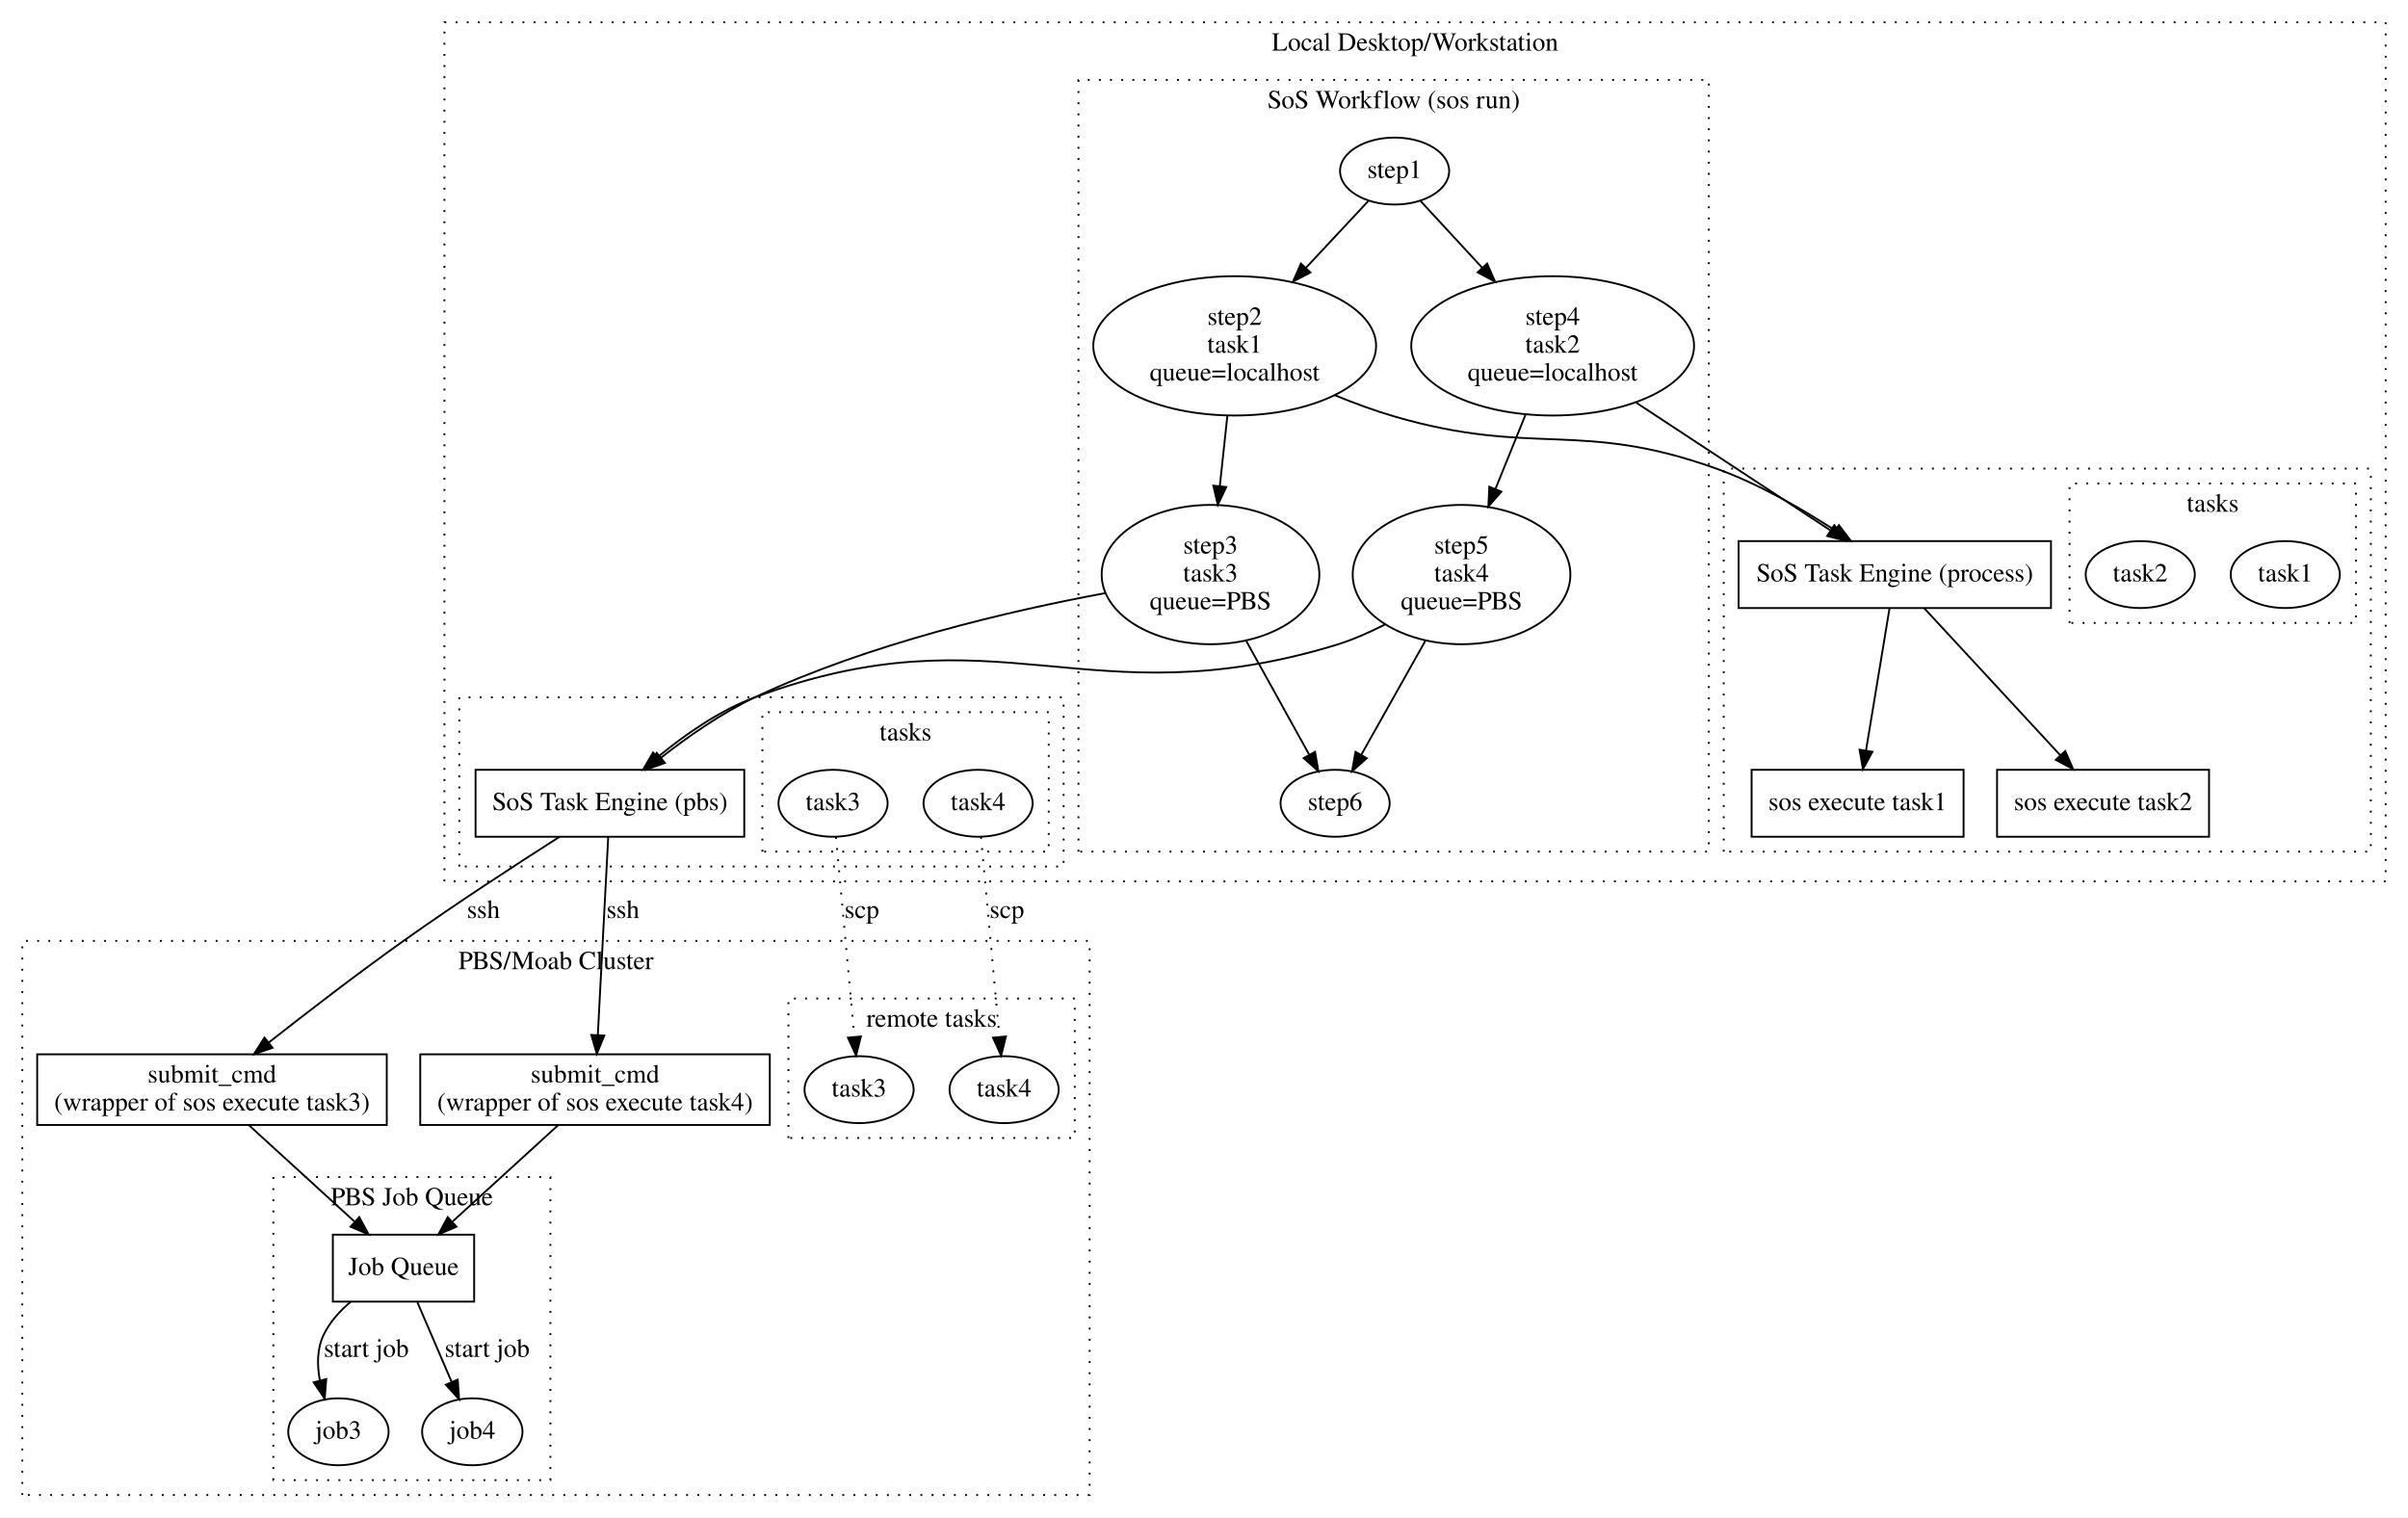
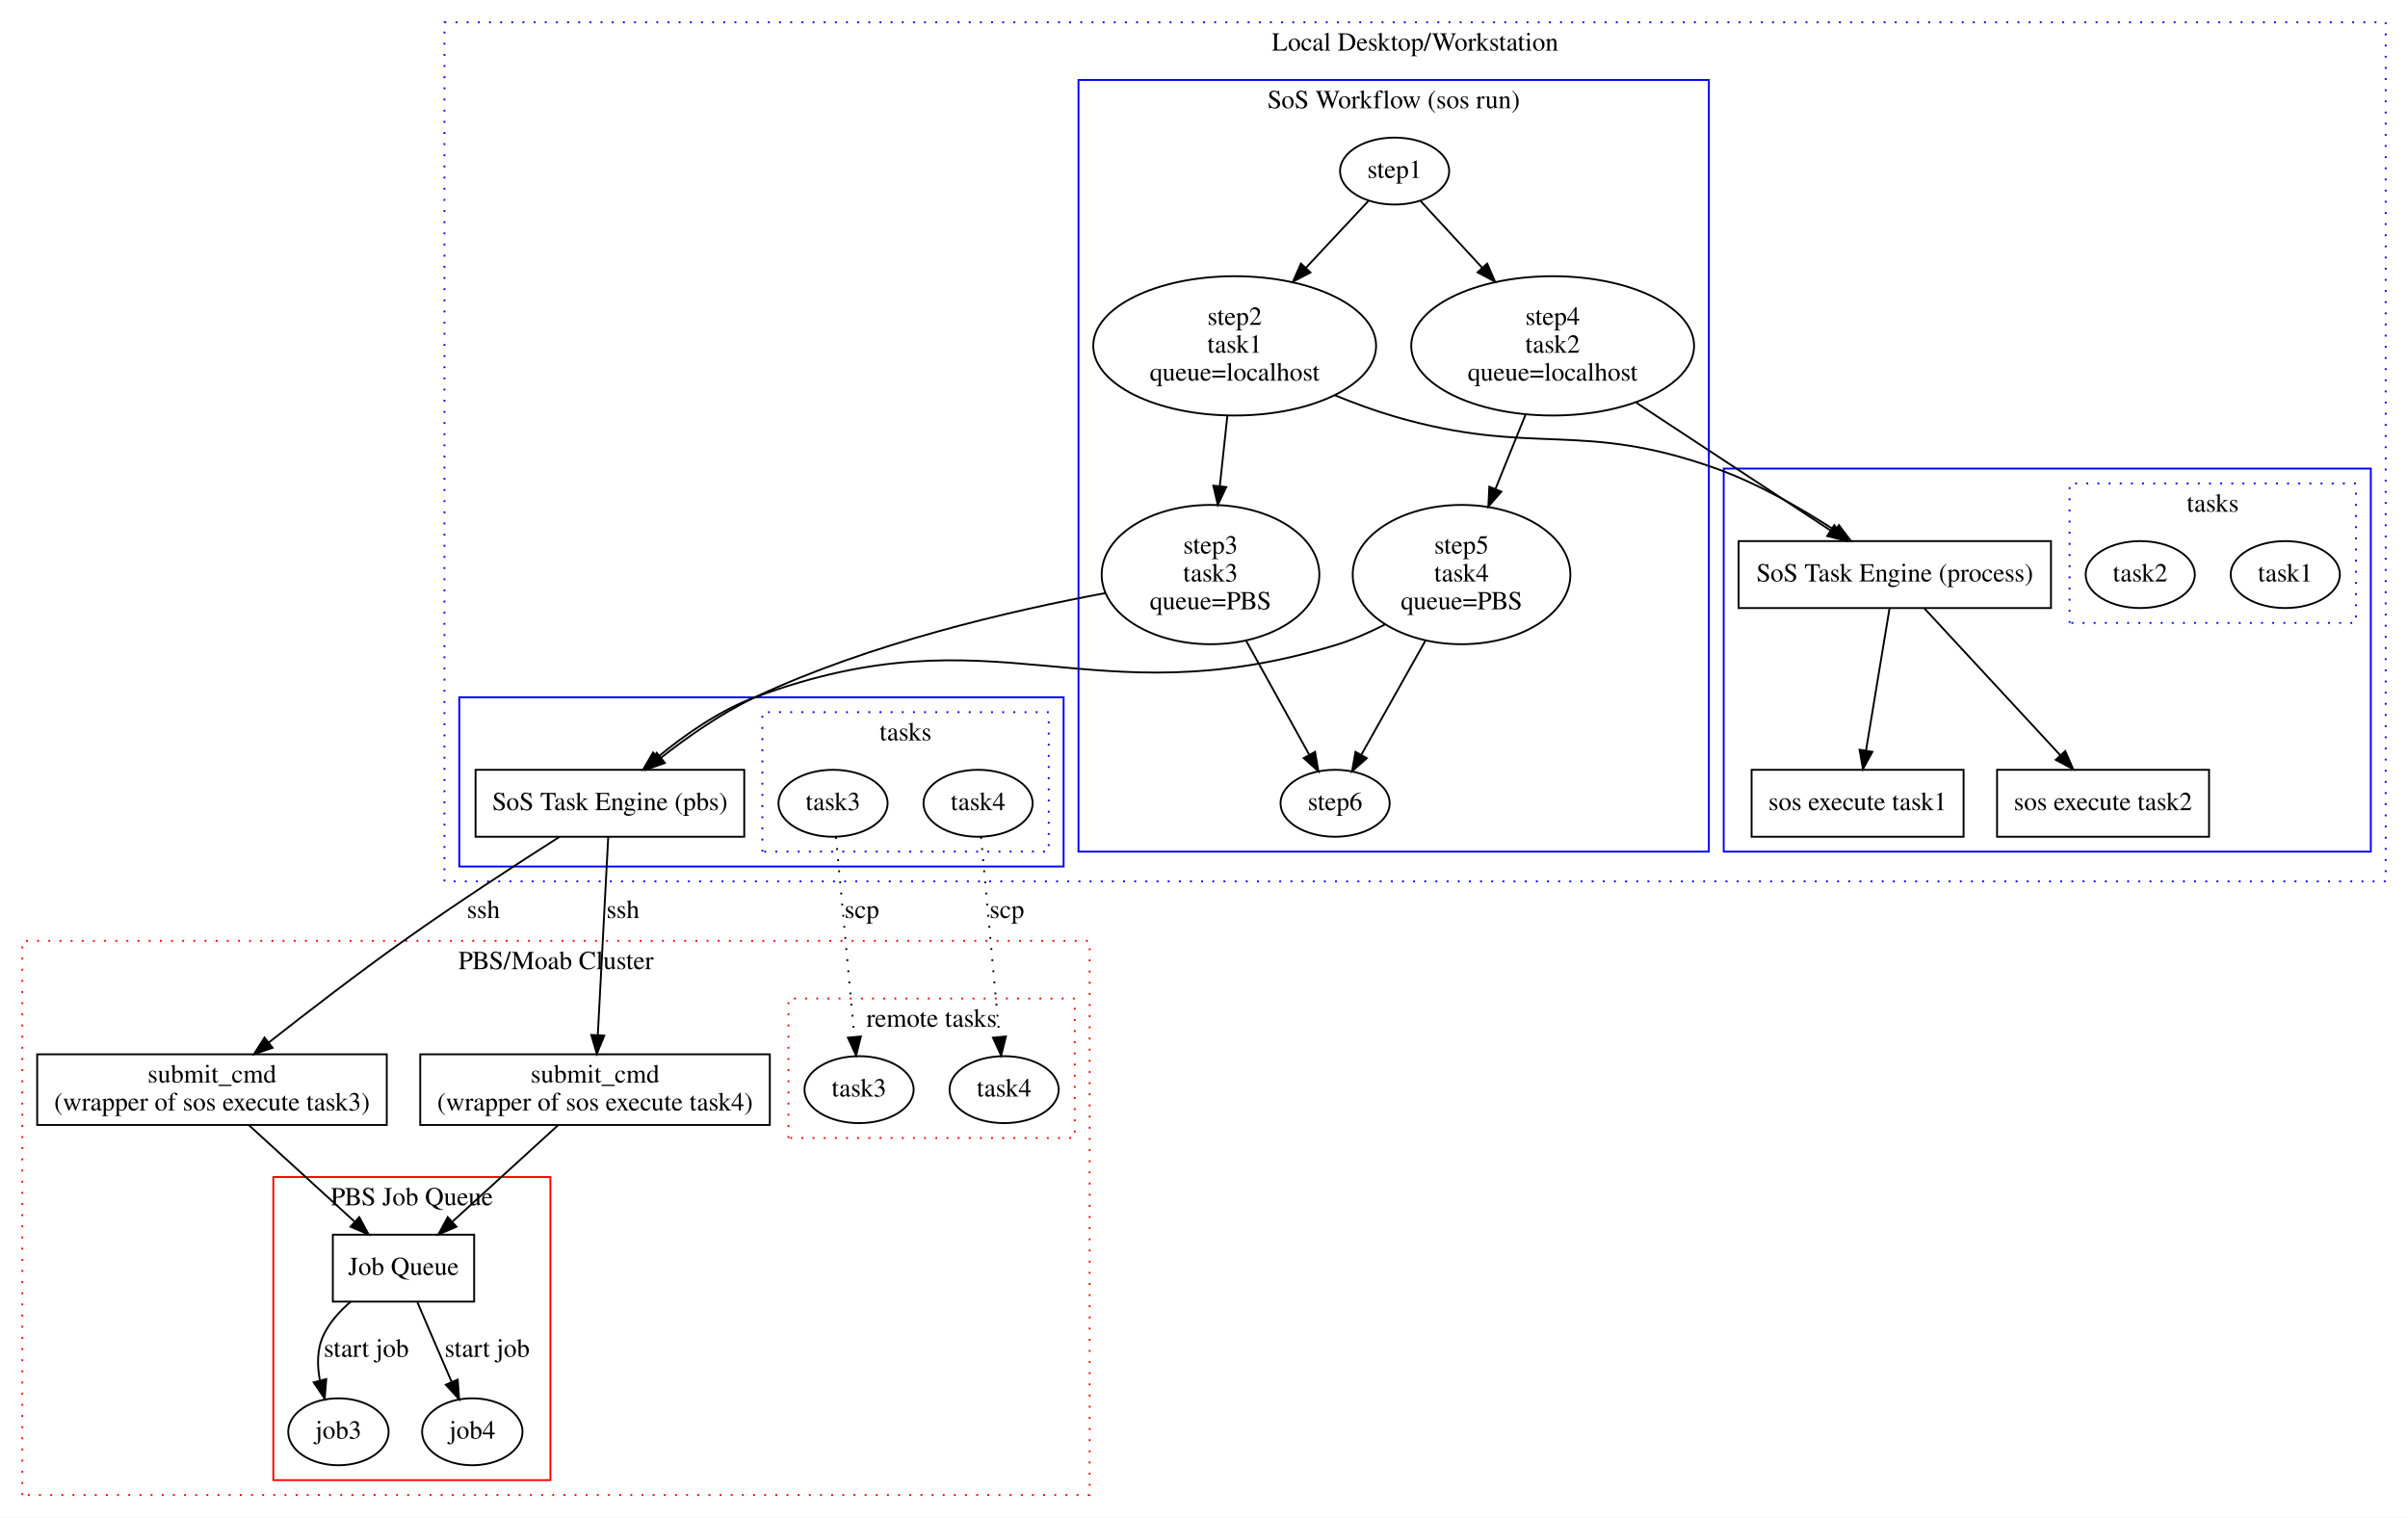
<svg xmlns="http://www.w3.org/2000/svg" width="1295pt" height="816pt" viewBox="0.00 0.00 1295.00 816.00">
  <g id="graph0" class="graph" transform="scale(1 1) rotate(0) translate(4 812)">
    <polygon fill="white" stroke="none" points="-4,4 -4,-812 1291,-812 1291,4 -4,4" />
+     <g id="clust7" class="cluster">
+       <polygon fill="none" stroke="red" stroke-dasharray="1,5" points="8,-8 8,-306 582,-306 582,-8 8,-8" />
+       <text text-anchor="middle" x="295" y="-290.8" font-family="Times,serif" font-size="14.00">PBS/Moab Cluster</text>
+     </g>
+     <g id="clust9" class="cluster">
+       <polygon fill="none" stroke="red" points="143,-16 143,-179 292,-179 292,-16 143,-16" />
+       <text text-anchor="middle" x="217.5" y="-163.8" font-family="Times,serif" font-size="14.00">PBS Job Queue</text>
+     </g>
+     <g id="clust8" class="cluster">
+       <polygon fill="none" stroke="red" stroke-dasharray="1,5" points="420,-200 420,-275 574,-275 574,-200 420,-200" />
+       <text text-anchor="middle" x="497" y="-259.8" font-family="Times,serif" font-size="14.00">remote tasks</text>
+     </g>
    <g id="clust1" class="cluster">
-       <polygon fill="none" stroke="black" stroke-dasharray="1,5" points="235,-338 235,-800 1279,-800 1279,-338 235,-338" />
+       <polygon fill="none" stroke="blue" stroke-dasharray="1,5" points="235,-338 235,-800 1279,-800 1279,-338 235,-338" />
      <text text-anchor="middle" x="757" y="-784.8" font-family="Times,serif" font-size="14.00">Local Desktop/Workstation</text>
    </g>
+     <g id="clust3" class="cluster">
+       <polygon fill="none" stroke="blue" points="923,-354 923,-560 1271,-560 1271,-354 923,-354" />
+     </g>
+     <g id="clust4" class="cluster">
+       <polygon fill="none" stroke="blue" stroke-dasharray="1,5" points="1109,-477 1109,-552 1263,-552 1263,-477 1109,-477" />
+       <text text-anchor="middle" x="1186" y="-536.8" font-family="Times,serif" font-size="14.00">tasks</text>
+     </g>
    <g id="clust5" class="cluster">
-       <polygon fill="none" stroke="black" stroke-dasharray="1,5" points="243,-346 243,-437 568,-437 568,-346 243,-346" />
+       <polygon fill="none" stroke="blue" points="243,-346 243,-437 568,-437 568,-346 243,-346" />
    </g>
    <g id="clust6" class="cluster">
-       <polygon fill="none" stroke="black" stroke-dasharray="1,5" points="406,-354 406,-429 560,-429 560,-354 406,-354" />
+       <polygon fill="none" stroke="blue" stroke-dasharray="1,5" points="406,-354 406,-429 560,-429 560,-354 406,-354" />
      <text text-anchor="middle" x="483" y="-413.8" font-family="Times,serif" font-size="14.00">tasks</text>
    </g>
    <g id="clust2" class="cluster">
-       <polygon fill="none" stroke="black" stroke-dasharray="1,5" points="576,-354 576,-769 915,-769 915,-354 576,-354" />
+       <polygon fill="none" stroke="blue" points="576,-354 576,-769 915,-769 915,-354 576,-354" />
      <text text-anchor="middle" x="745.5" y="-753.8" font-family="Times,serif" font-size="14.00">SoS Workflow (sos run)</text>
-     </g>
-     <g id="clust3" class="cluster">
-       <polygon fill="none" stroke="black" stroke-dasharray="1,5" points="923,-354 923,-560 1271,-560 1271,-354 923,-354" />
-     </g>
-     <g id="clust4" class="cluster">
-       <polygon fill="none" stroke="black" stroke-dasharray="1,5" points="1109,-477 1109,-552 1263,-552 1263,-477 1109,-477" />
-       <text text-anchor="middle" x="1186" y="-536.8" font-family="Times,serif" font-size="14.00">tasks</text>
-     </g>
-     <g id="clust7" class="cluster">
-       <polygon fill="none" stroke="black" stroke-dasharray="1,5" points="8,-8 8,-306 582,-306 582,-8 8,-8" />
-       <text text-anchor="middle" x="295" y="-290.8" font-family="Times,serif" font-size="14.00">PBS/Moab Cluster</text>
-     </g>
-     <g id="clust8" class="cluster">
-       <polygon fill="none" stroke="black" stroke-dasharray="1,5" points="420,-200 420,-275 574,-275 574,-200 420,-200" />
-       <text text-anchor="middle" x="497" y="-259.8" font-family="Times,serif" font-size="14.00">remote tasks</text>
-     </g>
-     <g id="clust9" class="cluster">
-       <polygon fill="none" stroke="black" stroke-dasharray="1,5" points="143,-16 143,-179 292,-179 292,-16 143,-16" />
-       <text text-anchor="middle" x="217.5" y="-163.8" font-family="Times,serif" font-size="14.00">PBS Job Queue</text>
    </g>
    <g id="node1" class="node">
      <ellipse fill="none" stroke="black" cx="660" cy="-626" rx="76.052" ry="37.453" />
      <text text-anchor="middle" x="660" y="-637.3" font-family="Times,serif" font-size="14.00">step2</text>
      <text text-anchor="middle" x="660" y="-622.3" font-family="Times,serif" font-size="14.00">task1</text>
      <text text-anchor="middle" x="660" y="-607.3" font-family="Times,serif" font-size="14.00">queue=localhost</text>
    </g>
    <g id="node3" class="node">
      <ellipse fill="none" stroke="black" cx="647" cy="-503" rx="58.534" ry="37.453" />
      <text text-anchor="middle" x="647" y="-514.3" font-family="Times,serif" font-size="14.00">step3</text>
      <text text-anchor="middle" x="647" y="-499.3" font-family="Times,serif" font-size="14.00">task3</text>
      <text text-anchor="middle" x="647" y="-484.3" font-family="Times,serif" font-size="14.00">queue=PBS</text>
    </g>
    <g id="edge2" class="edge">
      <path fill="none" stroke="black" d="M656.064,-588.368C654.792,-576.521 653.363,-563.221 652.022,-550.744" />
      <polygon fill="black" stroke="black" points="655.471,-550.077 650.922,-540.508 648.511,-550.825 655.471,-550.077" />
    </g>
    <g id="node7" class="node">
      <polygon fill="none" stroke="black" points="1099,-521 931,-521 931,-485 1099,-485 1099,-521" />
      <text text-anchor="middle" x="1015" y="-499.3" font-family="Times,serif" font-size="14.00">SoS Task Engine (process)</text>
    </g>
    <g id="edge7" class="edge">
      <path fill="none" stroke="black" d="M713.851,-599.445C724.346,-595.149 735.388,-591.09 746,-588 820.783,-566.222 845.681,-586.288 919,-560 941.633,-551.885 964.978,-538.402 982.979,-526.699" />
      <polygon fill="black" stroke="black" points="984.969,-529.579 991.36,-521.129 981.095,-523.749 984.969,-529.579" />
    </g>
    <g id="node2" class="node">
      <ellipse fill="none" stroke="black" cx="831" cy="-626" rx="76.052" ry="37.453" />
      <text text-anchor="middle" x="831" y="-637.3" font-family="Times,serif" font-size="14.00">step4</text>
      <text text-anchor="middle" x="831" y="-622.3" font-family="Times,serif" font-size="14.00">task2</text>
      <text text-anchor="middle" x="831" y="-607.3" font-family="Times,serif" font-size="14.00">queue=localhost</text>
    </g>
    <g id="node4" class="node">
      <ellipse fill="none" stroke="black" cx="782" cy="-503" rx="58.534" ry="37.453" />
      <text text-anchor="middle" x="782" y="-514.3" font-family="Times,serif" font-size="14.00">step5</text>
      <text text-anchor="middle" x="782" y="-499.3" font-family="Times,serif" font-size="14.00">task4</text>
      <text text-anchor="middle" x="782" y="-484.3" font-family="Times,serif" font-size="14.00">queue=PBS</text>
    </g>
    <g id="edge5" class="edge">
      <path fill="none" stroke="black" d="M816.431,-589.024C811.346,-576.467 805.574,-562.214 800.229,-549.014" />
      <polygon fill="black" stroke="black" points="803.426,-547.584 796.428,-539.629 796.938,-550.212 803.426,-547.584" />
    </g>
    <g id="edge9" class="edge">
      <path fill="none" stroke="black" d="M876.011,-595.4C908.119,-574.286 950.663,-546.308 980.187,-526.894" />
      <polygon fill="black" stroke="black" points="982.473,-529.579 988.905,-521.16 978.627,-523.73 982.473,-529.579" />
    </g>
    <g id="node6" class="node">
      <ellipse fill="none" stroke="black" cx="714" cy="-380" rx="29.348" ry="18" />
      <text text-anchor="middle" x="714" y="-376.3" font-family="Times,serif" font-size="14.00">step6</text>
    </g>
    <g id="edge3" class="edge">
      <path fill="none" stroke="black" d="M666.2,-467.326C676.966,-447.882 690.159,-424.056 699.956,-406.364" />
      <polygon fill="black" stroke="black" points="703.229,-407.677 705.011,-397.233 697.105,-404.286 703.229,-407.677" />
    </g>
    <g id="node8" class="node">
      <polygon fill="none" stroke="black" points="396.25,-398 251.75,-398 251.75,-362 396.25,-362 396.25,-398" />
      <text text-anchor="middle" x="324" y="-376.3" font-family="Times,serif" font-size="14.00">SoS Task Engine (pbs)</text>
    </g>
    <g id="edge8" class="edge">
      <path fill="none" stroke="black" d="M590.499,-493.043C539.497,-483.573 463.286,-465.927 402,-437 383.979,-428.494 365.781,-415.721 351.5,-404.521" />
      <polygon fill="black" stroke="black" points="353.562,-401.689 343.575,-398.153 349.177,-407.145 353.562,-401.689" />
    </g>
    <g id="edge6" class="edge">
      <path fill="none" stroke="black" d="M762.514,-467.326C751.586,-447.882 738.196,-424.056 728.254,-406.364" />
      <polygon fill="black" stroke="black" points="731.073,-404.236 723.123,-397.233 724.971,-407.666 731.073,-404.236" />
    </g>
    <g id="edge10" class="edge">
      <path fill="none" stroke="black" d="M740.733,-476.103C732.169,-471.727 723.005,-467.725 714,-465 580.746,-424.667 532.49,-485.535 402,-437 382.8,-429.859 364.061,-416.67 349.763,-404.885" />
      <polygon fill="black" stroke="black" points="351.767,-401.994 341.889,-398.165 347.223,-407.319 351.767,-401.994" />
    </g>
    <g id="node5" class="node">
      <ellipse fill="none" stroke="black" cx="746" cy="-720" rx="29.348" ry="18" />
      <text text-anchor="middle" x="746" y="-716.3" font-family="Times,serif" font-size="14.00">step1</text>
    </g>
    <g id="edge1" class="edge">
      <path fill="none" stroke="black" d="M731.799,-703.808C722.626,-693.996 710.218,-680.722 698.298,-667.969" />
      <polygon fill="black" stroke="black" points="700.749,-665.467 691.364,-660.552 695.636,-670.247 700.749,-665.467" />
    </g>
    <g id="edge4" class="edge">
      <path fill="none" stroke="black" d="M760.036,-703.808C769.102,-693.996 781.366,-680.722 793.148,-667.969" />
      <polygon fill="black" stroke="black" points="795.786,-670.272 800.001,-660.552 790.644,-665.522 795.786,-670.272" />
    </g>
    <g id="node9" class="node">
      <polygon fill="none" stroke="black" points="1052,-398 938,-398 938,-362 1052,-362 1052,-398" />
      <text text-anchor="middle" x="995" y="-376.3" font-family="Times,serif" font-size="14.00">sos execute task1</text>
    </g>
    <g id="edge11" class="edge">
      <path fill="none" stroke="black" d="M1012.18,-484.92C1008.89,-465.035 1003.42,-431.923 999.533,-408.423" />
      <polygon fill="black" stroke="black" points="1002.96,-407.68 997.873,-398.385 996.051,-408.822 1002.96,-407.68" />
    </g>
    <g id="node10" class="node">
      <polygon fill="none" stroke="black" points="1184,-398 1070,-398 1070,-362 1184,-362 1184,-398" />
      <text text-anchor="middle" x="1127" y="-376.3" font-family="Times,serif" font-size="14.00">sos execute task2</text>
    </g>
    <g id="edge12" class="edge">
      <path fill="none" stroke="black" d="M1030.81,-484.92C1049.88,-464.319 1082.09,-429.519 1103.93,-405.921" />
      <polygon fill="black" stroke="black" points="1106.68,-408.101 1110.91,-398.385 1101.55,-403.346 1106.68,-408.101" />
    </g>
    <g id="node17" class="node">
      <polygon fill="none" stroke="black" points="204,-245 16,-245 16,-207 204,-207 204,-245" />
      <text text-anchor="middle" x="110" y="-229.8" font-family="Times,serif" font-size="14.00">submit_cmd</text>
      <text text-anchor="middle" x="110" y="-214.8" font-family="Times,serif" font-size="14.00">(wrapper of sos execute task3)</text>
    </g>
    <g id="edge19" class="edge">
      <path fill="none" stroke="black" d="M296.715,-361.838C274.017,-347.375 241.01,-325.913 213,-306 188.139,-288.326 160.774,-267.257 140.503,-251.324" />
      <polygon fill="black" stroke="black" points="142.572,-248.499 132.553,-245.053 138.237,-253.995 142.572,-248.499" />
      <text text-anchor="middle" x="256" y="-318.3" font-family="Times,serif" font-size="14.00">ssh</text>
    </g>
    <g id="node18" class="node">
      <polygon fill="none" stroke="black" points="410,-245 222,-245 222,-207 410,-207 410,-245" />
      <text text-anchor="middle" x="316" y="-229.8" font-family="Times,serif" font-size="14.00">submit_cmd</text>
      <text text-anchor="middle" x="316" y="-214.8" font-family="Times,serif" font-size="14.00">(wrapper of sos execute task4)</text>
    </g>
    <g id="edge20" class="edge">
      <path fill="none" stroke="black" d="M323.098,-361.859C321.738,-336.023 319.148,-286.804 317.501,-255.511" />
      <polygon fill="black" stroke="black" points="320.982,-255.059 316.961,-245.257 313.991,-255.427 320.982,-255.059" />
      <text text-anchor="middle" x="331" y="-318.3" font-family="Times,serif" font-size="14.00">ssh</text>
    </g>
    <g id="node11" class="node">
      <ellipse fill="none" stroke="black" cx="1225" cy="-503" rx="29.348" ry="18" />
      <text text-anchor="middle" x="1225" y="-499.3" font-family="Times,serif" font-size="14.00">task1</text>
    </g>
    <g id="node12" class="node">
      <ellipse fill="none" stroke="black" cx="1147" cy="-503" rx="29.348" ry="18" />
      <text text-anchor="middle" x="1147" y="-499.3" font-family="Times,serif" font-size="14.00">task2</text>
    </g>
    <g id="node13" class="node">
      <ellipse fill="none" stroke="black" cx="444" cy="-380" rx="29.348" ry="18" />
      <text text-anchor="middle" x="444" y="-376.3" font-family="Times,serif" font-size="14.00">task3</text>
    </g>
    <g id="node15" class="node">
      <ellipse fill="none" stroke="black" cx="458" cy="-226" rx="29.348" ry="18" />
      <text text-anchor="middle" x="458" y="-222.3" font-family="Times,serif" font-size="14.00">task3</text>
    </g>
    <g id="edge17" class="edge">
      <path fill="none" stroke="black" stroke-dasharray="1,5" d="M445.579,-361.859C447.984,-335.745 452.589,-285.743 455.466,-254.507" />
      <polygon fill="black" stroke="black" points="458.974,-254.59 456.406,-244.311 452.003,-253.948 458.974,-254.59" />
      <text text-anchor="middle" x="459.5" y="-318.3" font-family="Times,serif" font-size="14.00">scp</text>
    </g>
    <g id="node14" class="node">
      <ellipse fill="none" stroke="black" cx="522" cy="-380" rx="29.348" ry="18" />
      <text text-anchor="middle" x="522" y="-376.3" font-family="Times,serif" font-size="14.00">task4</text>
    </g>
    <g id="node16" class="node">
      <ellipse fill="none" stroke="black" cx="536" cy="-226" rx="29.348" ry="18" />
      <text text-anchor="middle" x="536" y="-222.3" font-family="Times,serif" font-size="14.00">task4</text>
    </g>
    <g id="edge18" class="edge">
      <path fill="none" stroke="black" stroke-dasharray="1,5" d="M523.579,-361.859C525.984,-335.745 530.589,-285.743 533.466,-254.507" />
      <polygon fill="black" stroke="black" points="536.974,-254.59 534.406,-244.311 530.003,-253.948 536.974,-254.59" />
      <text text-anchor="middle" x="537.5" y="-318.3" font-family="Times,serif" font-size="14.00">scp</text>
    </g>
    <g id="node19" class="node">
      <polygon fill="none" stroke="black" points="251,-148 175,-148 175,-112 251,-112 251,-148" />
      <text text-anchor="middle" x="213" y="-126.3" font-family="Times,serif" font-size="14.00">Job Queue</text>
    </g>
    <g id="edge15" class="edge">
      <path fill="none" stroke="black" d="M129.859,-206.876C145.98,-192.164 168.854,-171.288 186.53,-155.157" />
      <polygon fill="black" stroke="black" points="189.216,-157.444 194.243,-148.118 184.497,-152.274 189.216,-157.444" />
    </g>
    <g id="edge16" class="edge">
      <path fill="none" stroke="black" d="M296.141,-206.876C280.02,-192.164 257.146,-171.288 239.47,-155.157" />
      <polygon fill="black" stroke="black" points="241.503,-152.274 231.757,-148.118 236.784,-157.444 241.503,-152.274" />
    </g>
    <g id="node20" class="node">
      <ellipse fill="none" stroke="black" cx="178" cy="-42" rx="27" ry="18" />
      <text text-anchor="middle" x="178" y="-38.3" font-family="Times,serif" font-size="14.00">job3</text>
    </g>
    <g id="edge13" class="edge">
      <path fill="none" stroke="black" d="M184.662,-111.979C178.746,-106.98 173.306,-100.955 170,-94 166.428,-86.488 166.498,-77.719 168.038,-69.592" />
      <polygon fill="black" stroke="black" points="171.459,-70.346 170.612,-59.785 164.688,-68.569 171.459,-70.346" />
      <text text-anchor="middle" x="193" y="-82.3" font-family="Times,serif" font-size="14.00">start job</text>
    </g>
    <g id="node21" class="node">
      <ellipse fill="none" stroke="black" cx="250" cy="-42" rx="27" ry="18" />
      <text text-anchor="middle" x="250" y="-38.3" font-family="Times,serif" font-size="14.00">job4</text>
    </g>
    <g id="edge14" class="edge">
      <path fill="none" stroke="black" d="M220.488,-111.597C225.755,-99.353 232.895,-82.757 238.833,-68.956" />
      <polygon fill="black" stroke="black" points="242.163,-70.071 242.9,-59.502 235.733,-67.305 242.163,-70.071" />
      <text text-anchor="middle" x="258" y="-82.3" font-family="Times,serif" font-size="14.00">start job</text>
    </g>
  </g>
</svg>
